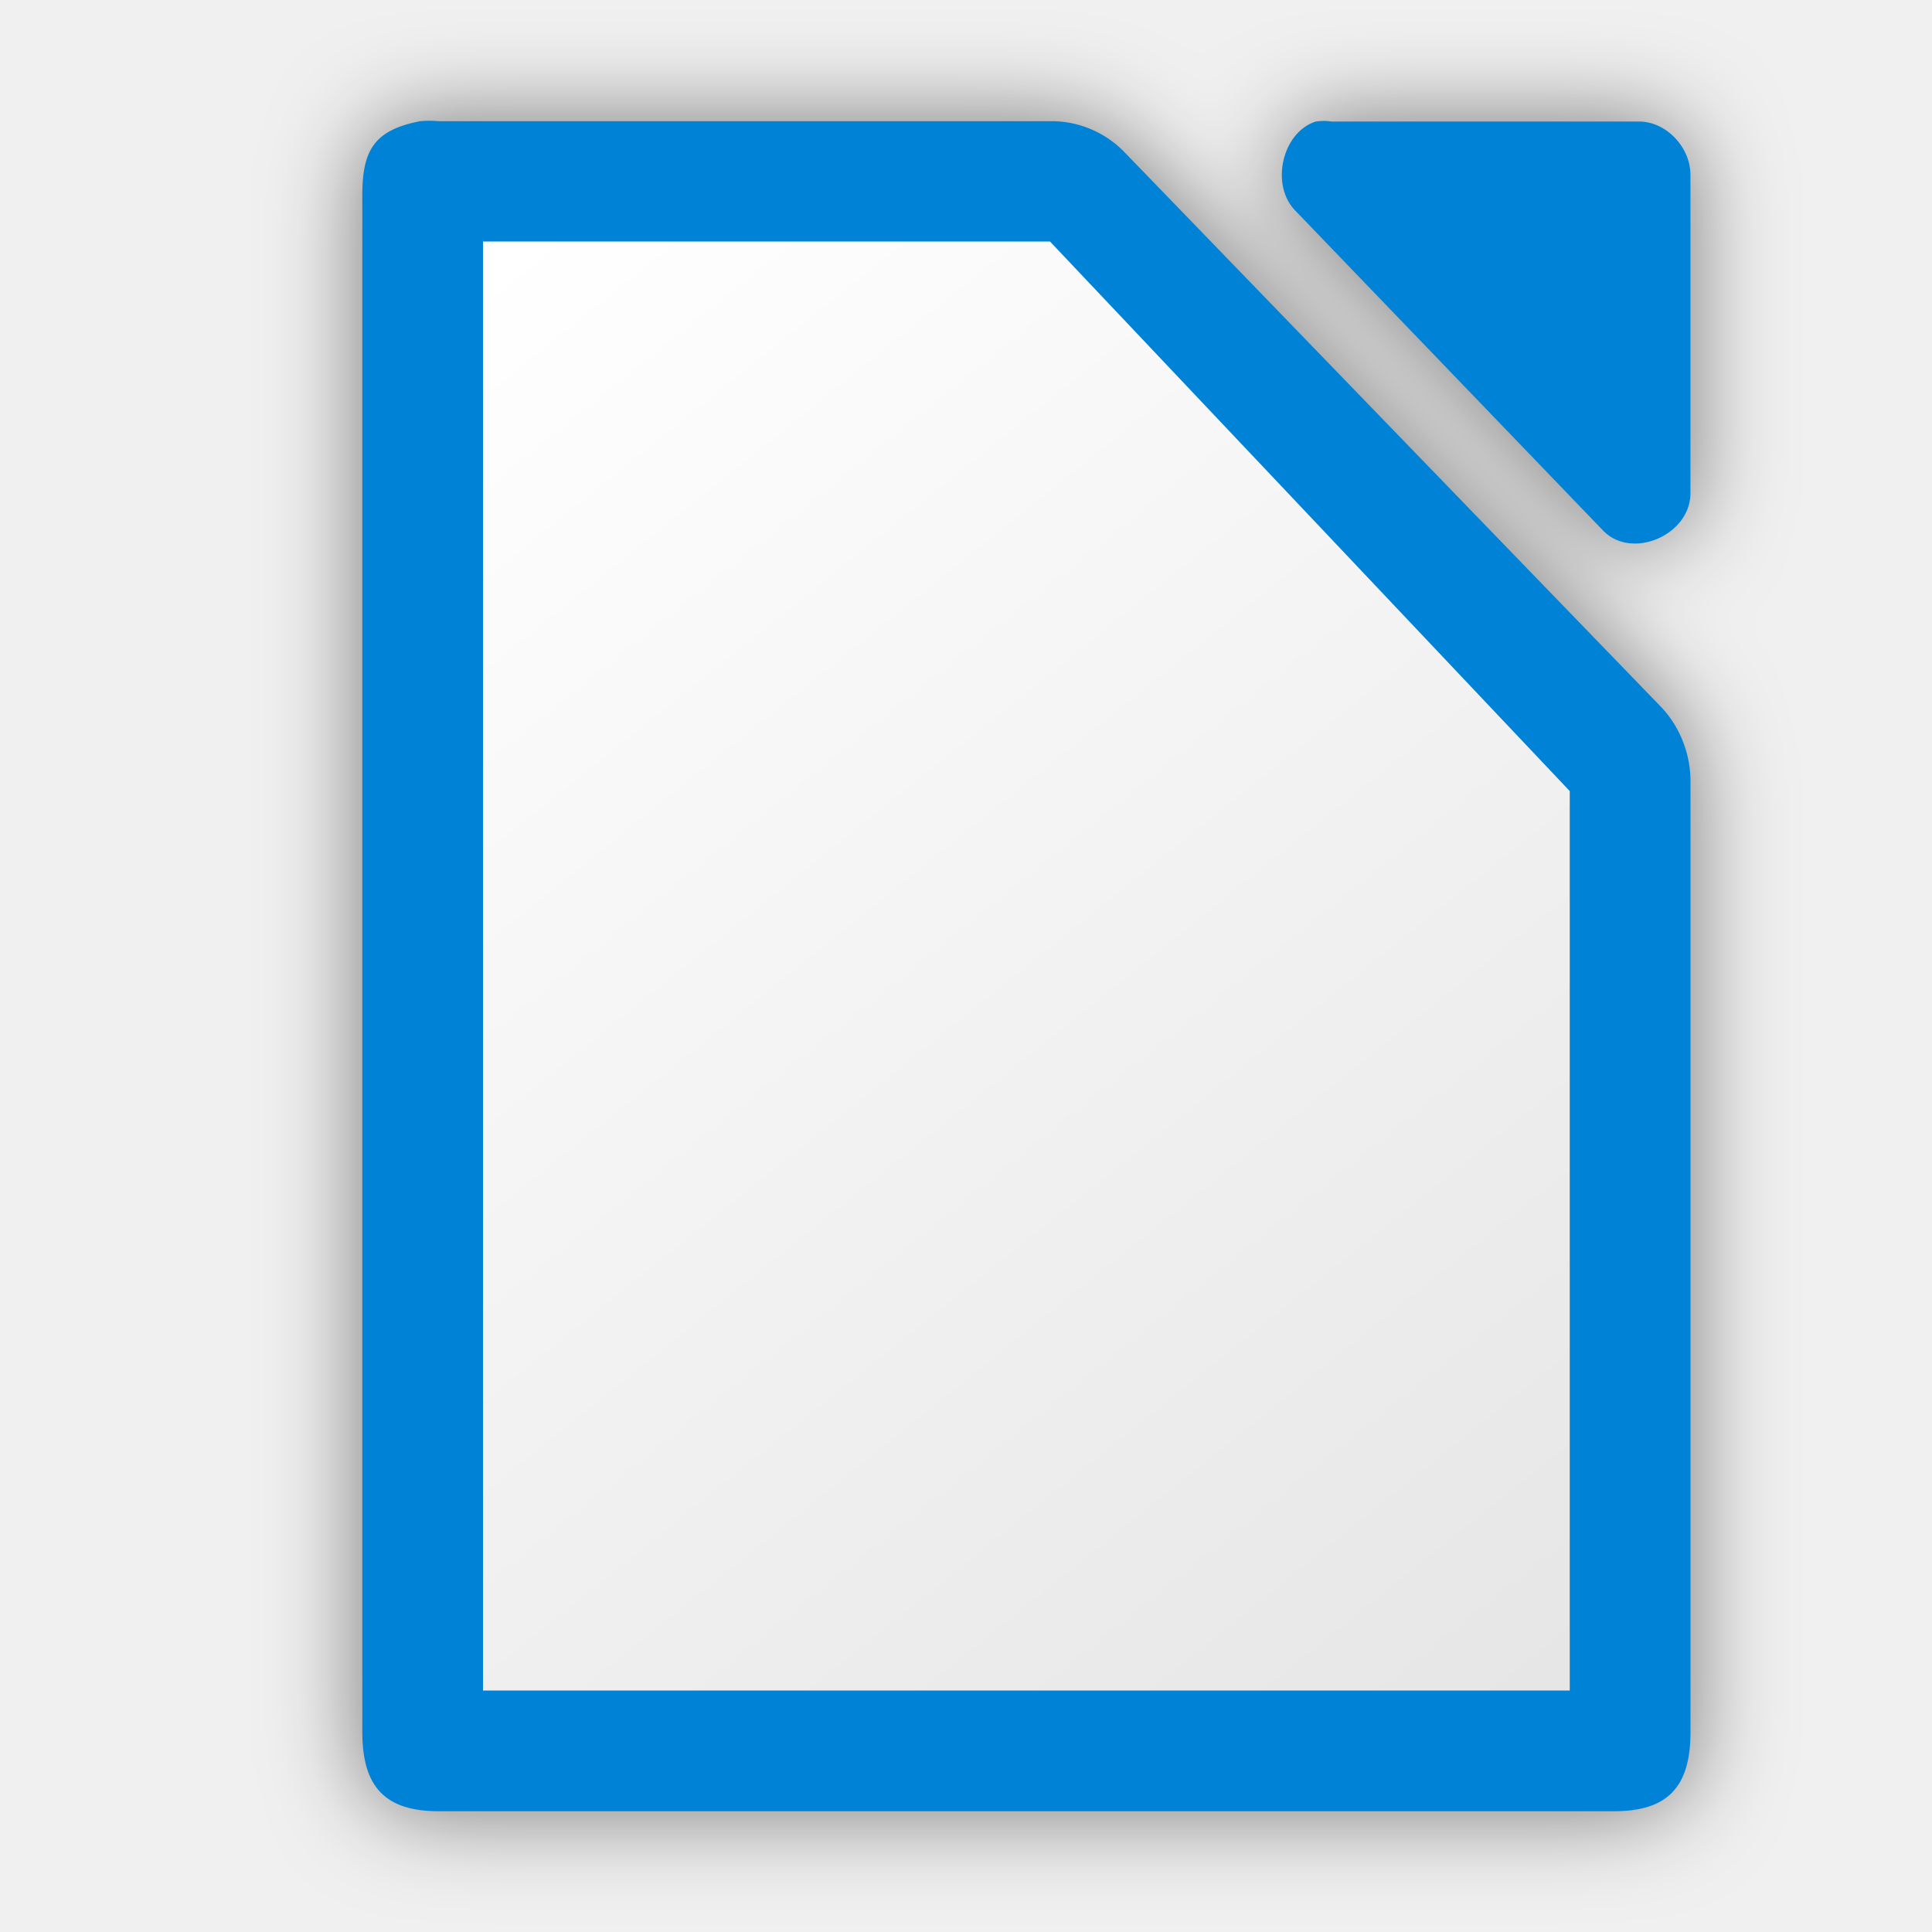
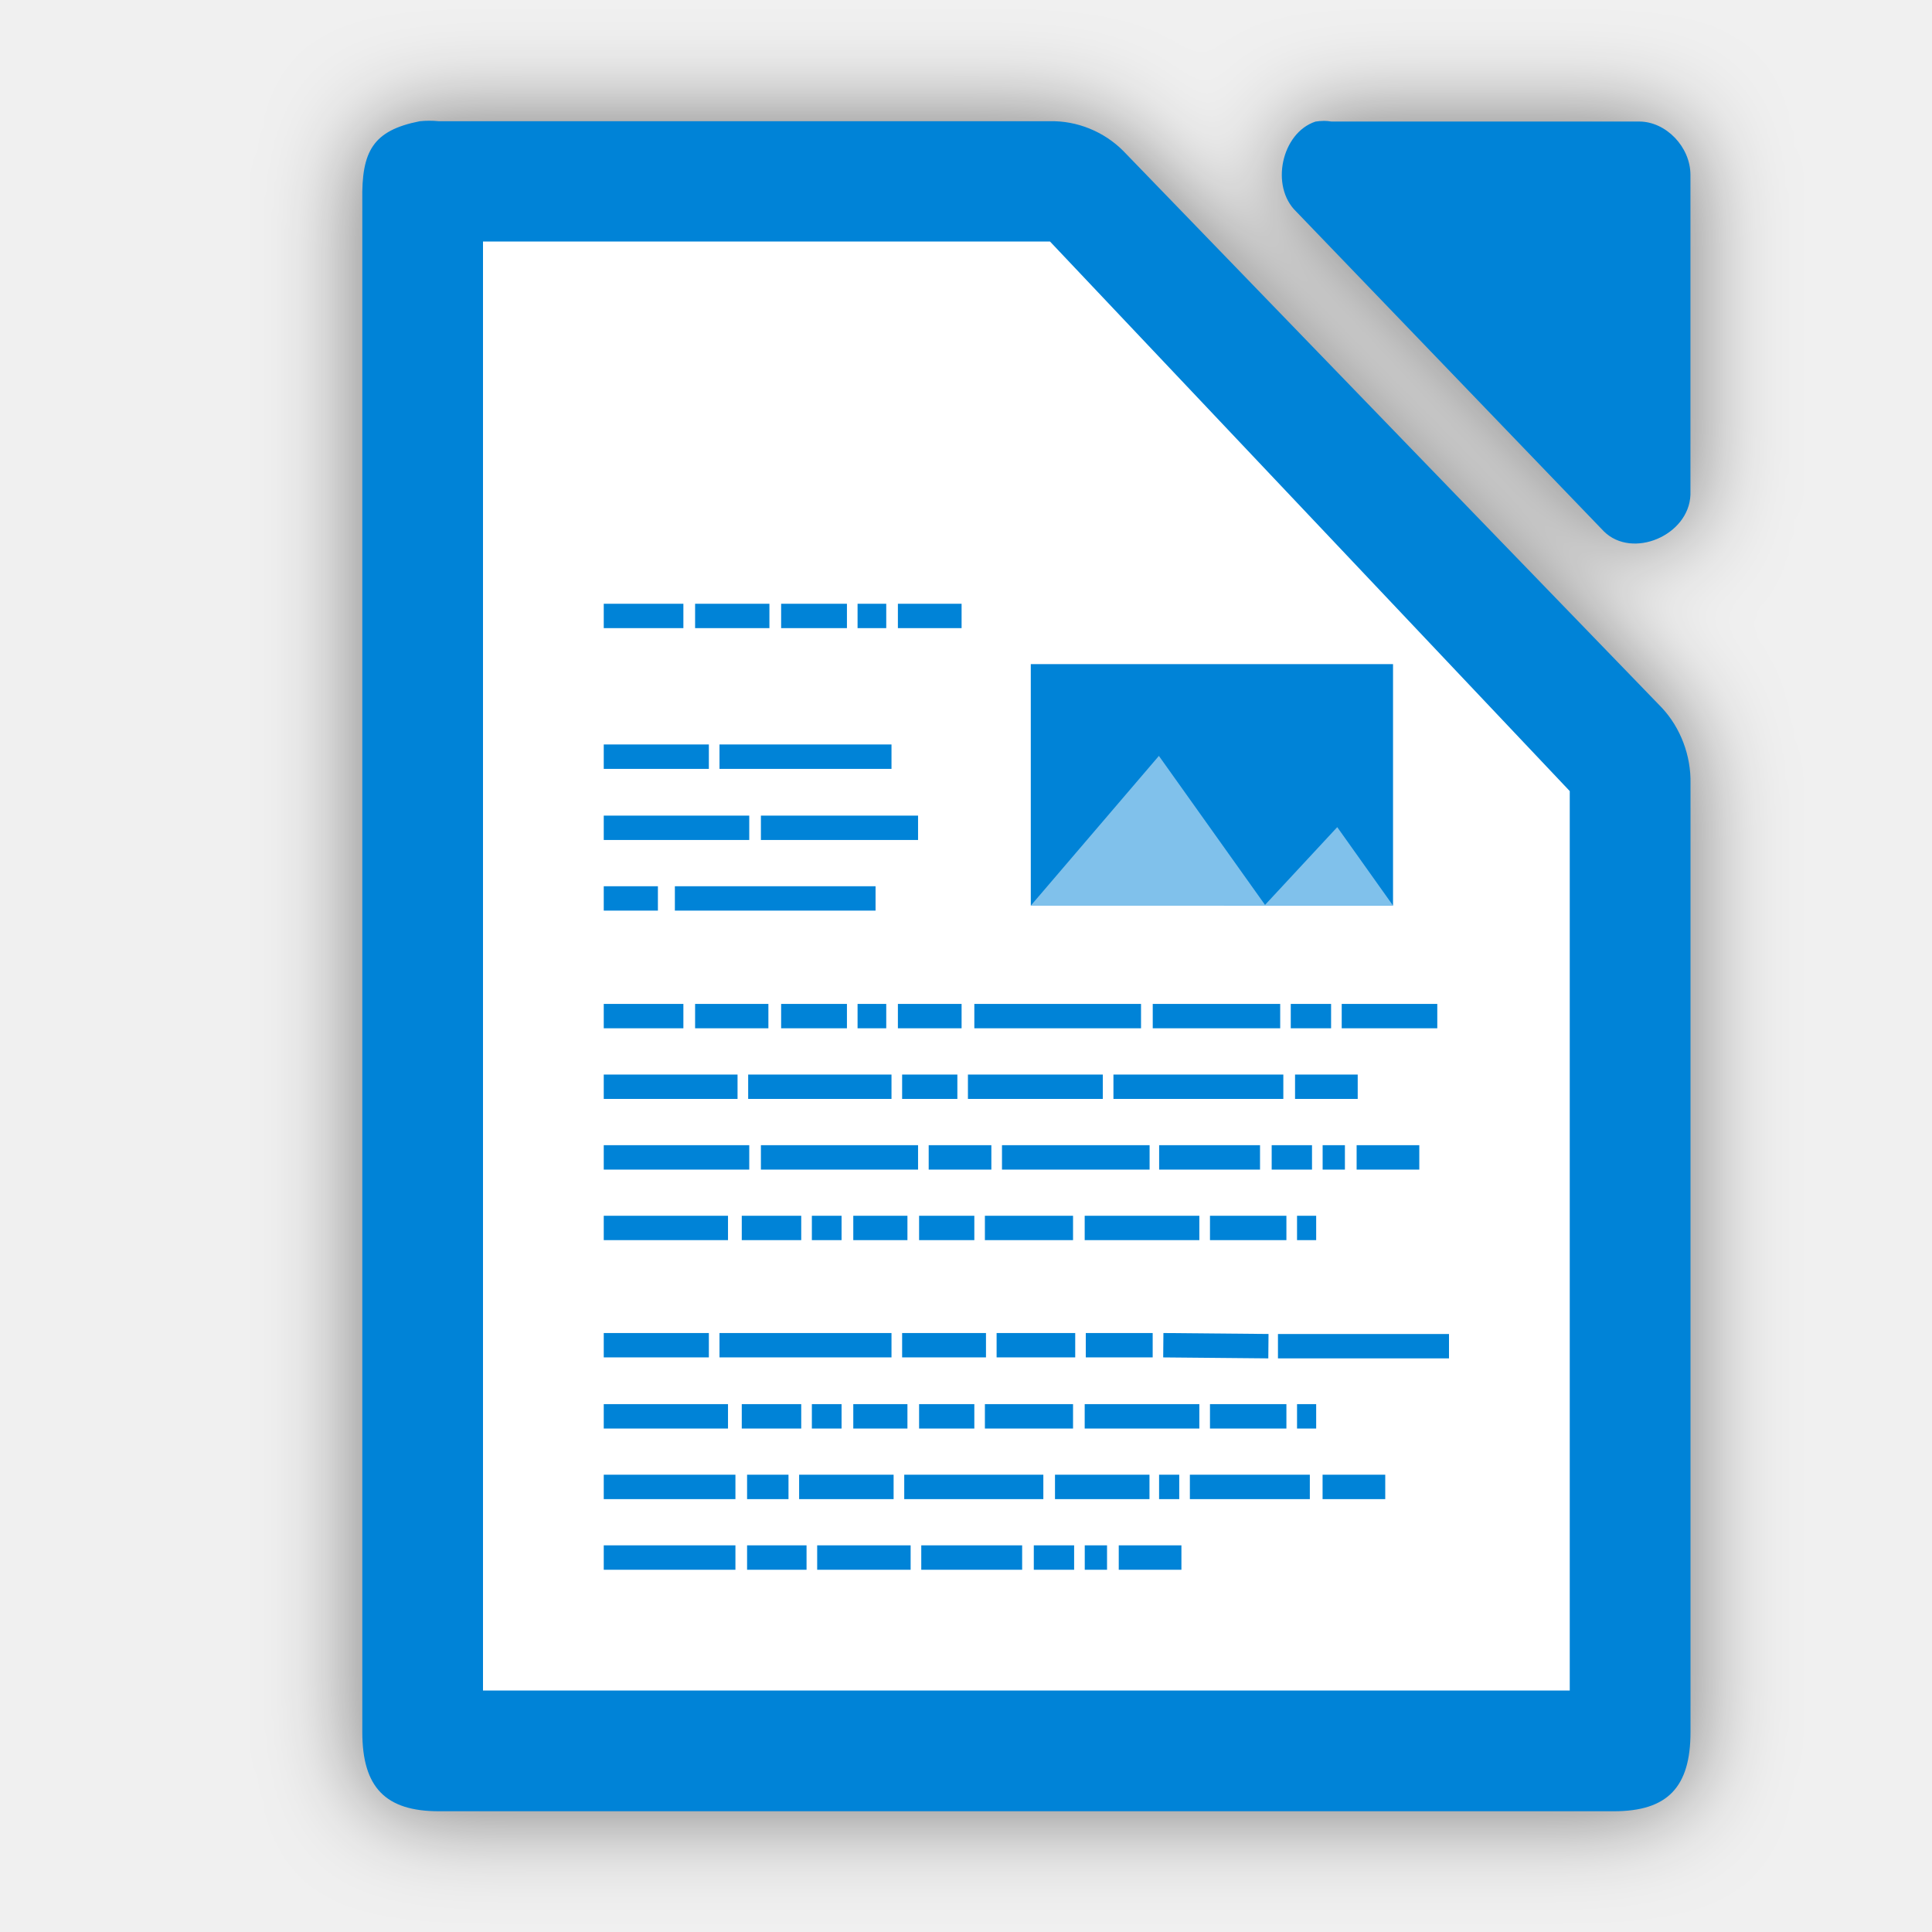
<svg xmlns="http://www.w3.org/2000/svg" height="32" width="32" id="svg16" version="1.1" viewBox="0 0 32 32">
  <defs id="defs20">
    <linearGradient id="b-7" gradientTransform="matrix(1.69223,0,0,1.749514,-162.3822,-1712.929)" gradientUnits="userSpaceOnUse" x1="122.75" x2="111.75" y1="991.621" y2="977.117">
      <stop offset="0" stop-color="#535353" id="stop7-4" />
      <stop offset="1" stop-color="#7e7e7e" id="stop9-2" />
    </linearGradient>
    <filter style="color-interpolation-filters:sRGB" id="filter61522" x="-0.085" width="1.17" y="-0.067" height="1.134">
      <feGaussianBlur stdDeviation="0.781" id="feGaussianBlur61524" />
    </filter>
  </defs>
  <linearGradient gradientTransform="matrix(0.1956521,0,0,0.2068966,4.477997,2.758621)" y2="6" y1="122" x2="20.001" x1="108.001" gradientUnits="userSpaceOnUse" id="a">
    <stop id="stop2" stop-color="#e6e6e6" offset="0" />
    <stop id="stop4" stop-color="#fff" offset="1" />
  </linearGradient>
  <linearGradient y2="977.117" y1="991.621" x2="111.75" x1="122.75" gradientUnits="userSpaceOnUse" gradientTransform="matrix(1.69223,0,0,1.749514,-181.4137,-1706.168)" id="b">
    <stop id="stop7" stop-color="#535353" offset="0" />
    <stop id="stop9" stop-color="#7e7e7e" offset="1" />
  </linearGradient>
  <path d="M 7.111,2 C 7.058,2 7.005,2.002 6.953,2.008 6.177,2.161 5.987,2.503 6.001,3.32 V 28.688 C 6.001,29.604 6.384,30 7.27,30 h 19.461 c 0.886,-8.8e-5 1.269,-0.396 1.269,-1.312 V 12.978 c 0.01,-0.462 -0.165,-0.925 -0.476,-1.257 L 18.605,2.5 C 18.284,2.178 17.836,1.997 17.389,2.008 H 7.27 C 7.217,2.002 7.164,2 7.111,2 Z m 14.81,0.003 c -0.044,0 -0.089,0.004 -0.133,0.011 -0.563,0.187 -0.753,1.073 -0.319,1.49 L 26.567,8.802 c 0.471,0.464 1.408,0.067 1.433,-0.607 V 2.896 c -5e-5,-0.462 -0.405,-0.883 -0.849,-0.883 h -5.097 c -0.044,-0.007 -0.089,-0.011 -0.133,-0.011 z" fill="url(#b)" id="path12-3" style="fill:#000000;fill-opacity:1;stroke-width:0.215;opacity:0.5;filter:url(#filter61522)" />
  <path style="fill:#0083d7;stroke-width:0.215;fill-opacity:1" id="path12" fill="url(#b)" d="M 7.111,2 C 7.058,2 7.005,2.002 6.953,2.008 6.177,2.161 5.987,2.503 6.001,3.32 V 28.688 C 6.001,29.604 6.384,30 7.27,30 h 19.461 c 0.886,-8.8e-5 1.269,-0.396 1.269,-1.312 V 12.978 c 0.01,-0.462 -0.165,-0.925 -0.476,-1.257 L 18.605,2.5 C 18.284,2.178 17.836,1.997 17.389,2.008 H 7.27 C 7.217,2.002 7.164,2 7.111,2 Z M 21.921,2.003 c -0.044,0 -0.089,0.004 -0.133,0.011 -0.563,0.187 -0.753,1.073 -0.319,1.49 l 5.097,5.298 c 0.471,0.464 1.408,0.067 1.433,-0.607 V 2.896 c -5e-5,-0.462 -0.405,-0.883 -0.849,-0.883 h -5.097 c -0.044,-0.007 -0.089,-0.011 -0.133,-0.011 z" />
-   <path style="fill:url(#a);stroke-width:0.201" id="path14" fill="url(#a)" d="M 8,4 V 28 H 26 V 13.103 L 17.391,4 Z" />
+   <path style="fill:#ffffff;stroke-width:0.201" id="path14" fill="url(#a)" d="M 8,4 V 28 H 26 V 13.103 L 17.391,4 Z" />
+   <rect style="fill:#0083d7;fill-opacity:1;stroke-width:0.808" id="rect3264-6" width="6" height="4" x="17.073" y="11" />
+   <path style="opacity:0.5;fill:#ffffff;fill-opacity:1;stroke:none;stroke-width:1px;stroke-linecap:butt;stroke-linejoin:miter;stroke-opacity:1" d="m 17.073,15 2.122,-2.48 1.758,2.468 1.196,-1.288 0.924,1.299 z" id="path3398" />
+   <path d="m 10,10.202 h 1.319 z m 1.513,0 h 1.231 z m 1.425,0 h 1.09 z m 1.266,0 h 0.475 z m 0.668,0 h 1.055 z M 10,12.533 h 1.741 z m 1.917,0 h 2.849 z M 10,13.711 h 2.41 z m 2.603,0 h 2.603 z M 10,14.881 h 0.897 z m 1.178,0 h 3.324 z M 10,16.83 h 1.319 z m 1.513,0 h 1.214 z m 1.425,0 h 1.09 z m 1.266,0 h 0.475 z m 0.668,0 h 1.055 z m 1.266,0 h 2.761 z m 2.955,0 h 2.111 z m 2.286,0 h 0.668 z m 0.844,0 h 1.583 z M 10,18 h 2.216 z m 2.392,0 h 2.374 z m 2.55,0 h 0.915 z m 1.09,0 h 2.234 z m 2.41,0 h 2.814 z m 3.008,0 h 1.038 z M 10,19.17 h 2.41 z m 2.603,0 h 2.603 z m 2.779,0 h 1.038 z m 1.214,0 h 2.445 z m 2.603,0 h 1.671 z m 1.864,0 h 0.668 z m 0.844,0 h 0.369 z m 0.563,0 h 1.038 z M 10,20.339 h 2.058 z m 2.286,0 h 0.985 z m 1.161,0 h 0.492 z m 0.686,0 h 0.897 z m 1.09,0 h 0.915 z m 1.09,0 h 1.46 z m 1.653,0 h 1.899 z m 2.075,0 h 1.266 z m 1.442,0 h 0.317 z M 10,22.281 h 1.741 z m 1.917,0 h 2.849 z m 3.025,0 h 1.389 z m 1.565,0 h 1.302 z m 1.477,0 h 1.108 z m 1.284,0 1.741,0.016 z m 1.899,0.016 H 24 Z M 10,23.459 h 2.058 z m 2.286,0 h 0.985 z m 1.161,0 h 0.492 z m 0.686,0 h 0.897 z m 1.09,0 h 0.915 z m 1.09,0 h 1.46 z m 1.653,0 h 1.899 z m 2.075,0 h 1.266 z m 1.442,0 h 0.317 z M 10,24.628 h 2.181 z m 2.374,0 h 0.686 z m 0.862,0 h 1.565 z m 1.741,0 h 2.304 z m 2.497,0 h 1.565 z m 1.724,0 h 0.334 z m 0.51,0 h 1.987 z m 2.198,0 h 1.038 z M 10,25.798 h 2.181 z m 2.374,0 h 0.985 z m 1.161,0 h 1.548 z m 1.724,0 h 1.671 z m 1.864,0 h 0.668 z m 0.844,0 h 0.369 z m 0.563,0 h 1.038 z" id="path3475" style="fill:none;fill-opacity:1;stroke:#0083d7;stroke-width:0.404px;stroke-linecap:butt;stroke-linejoin:miter;stroke-opacity:1" />
</svg>
